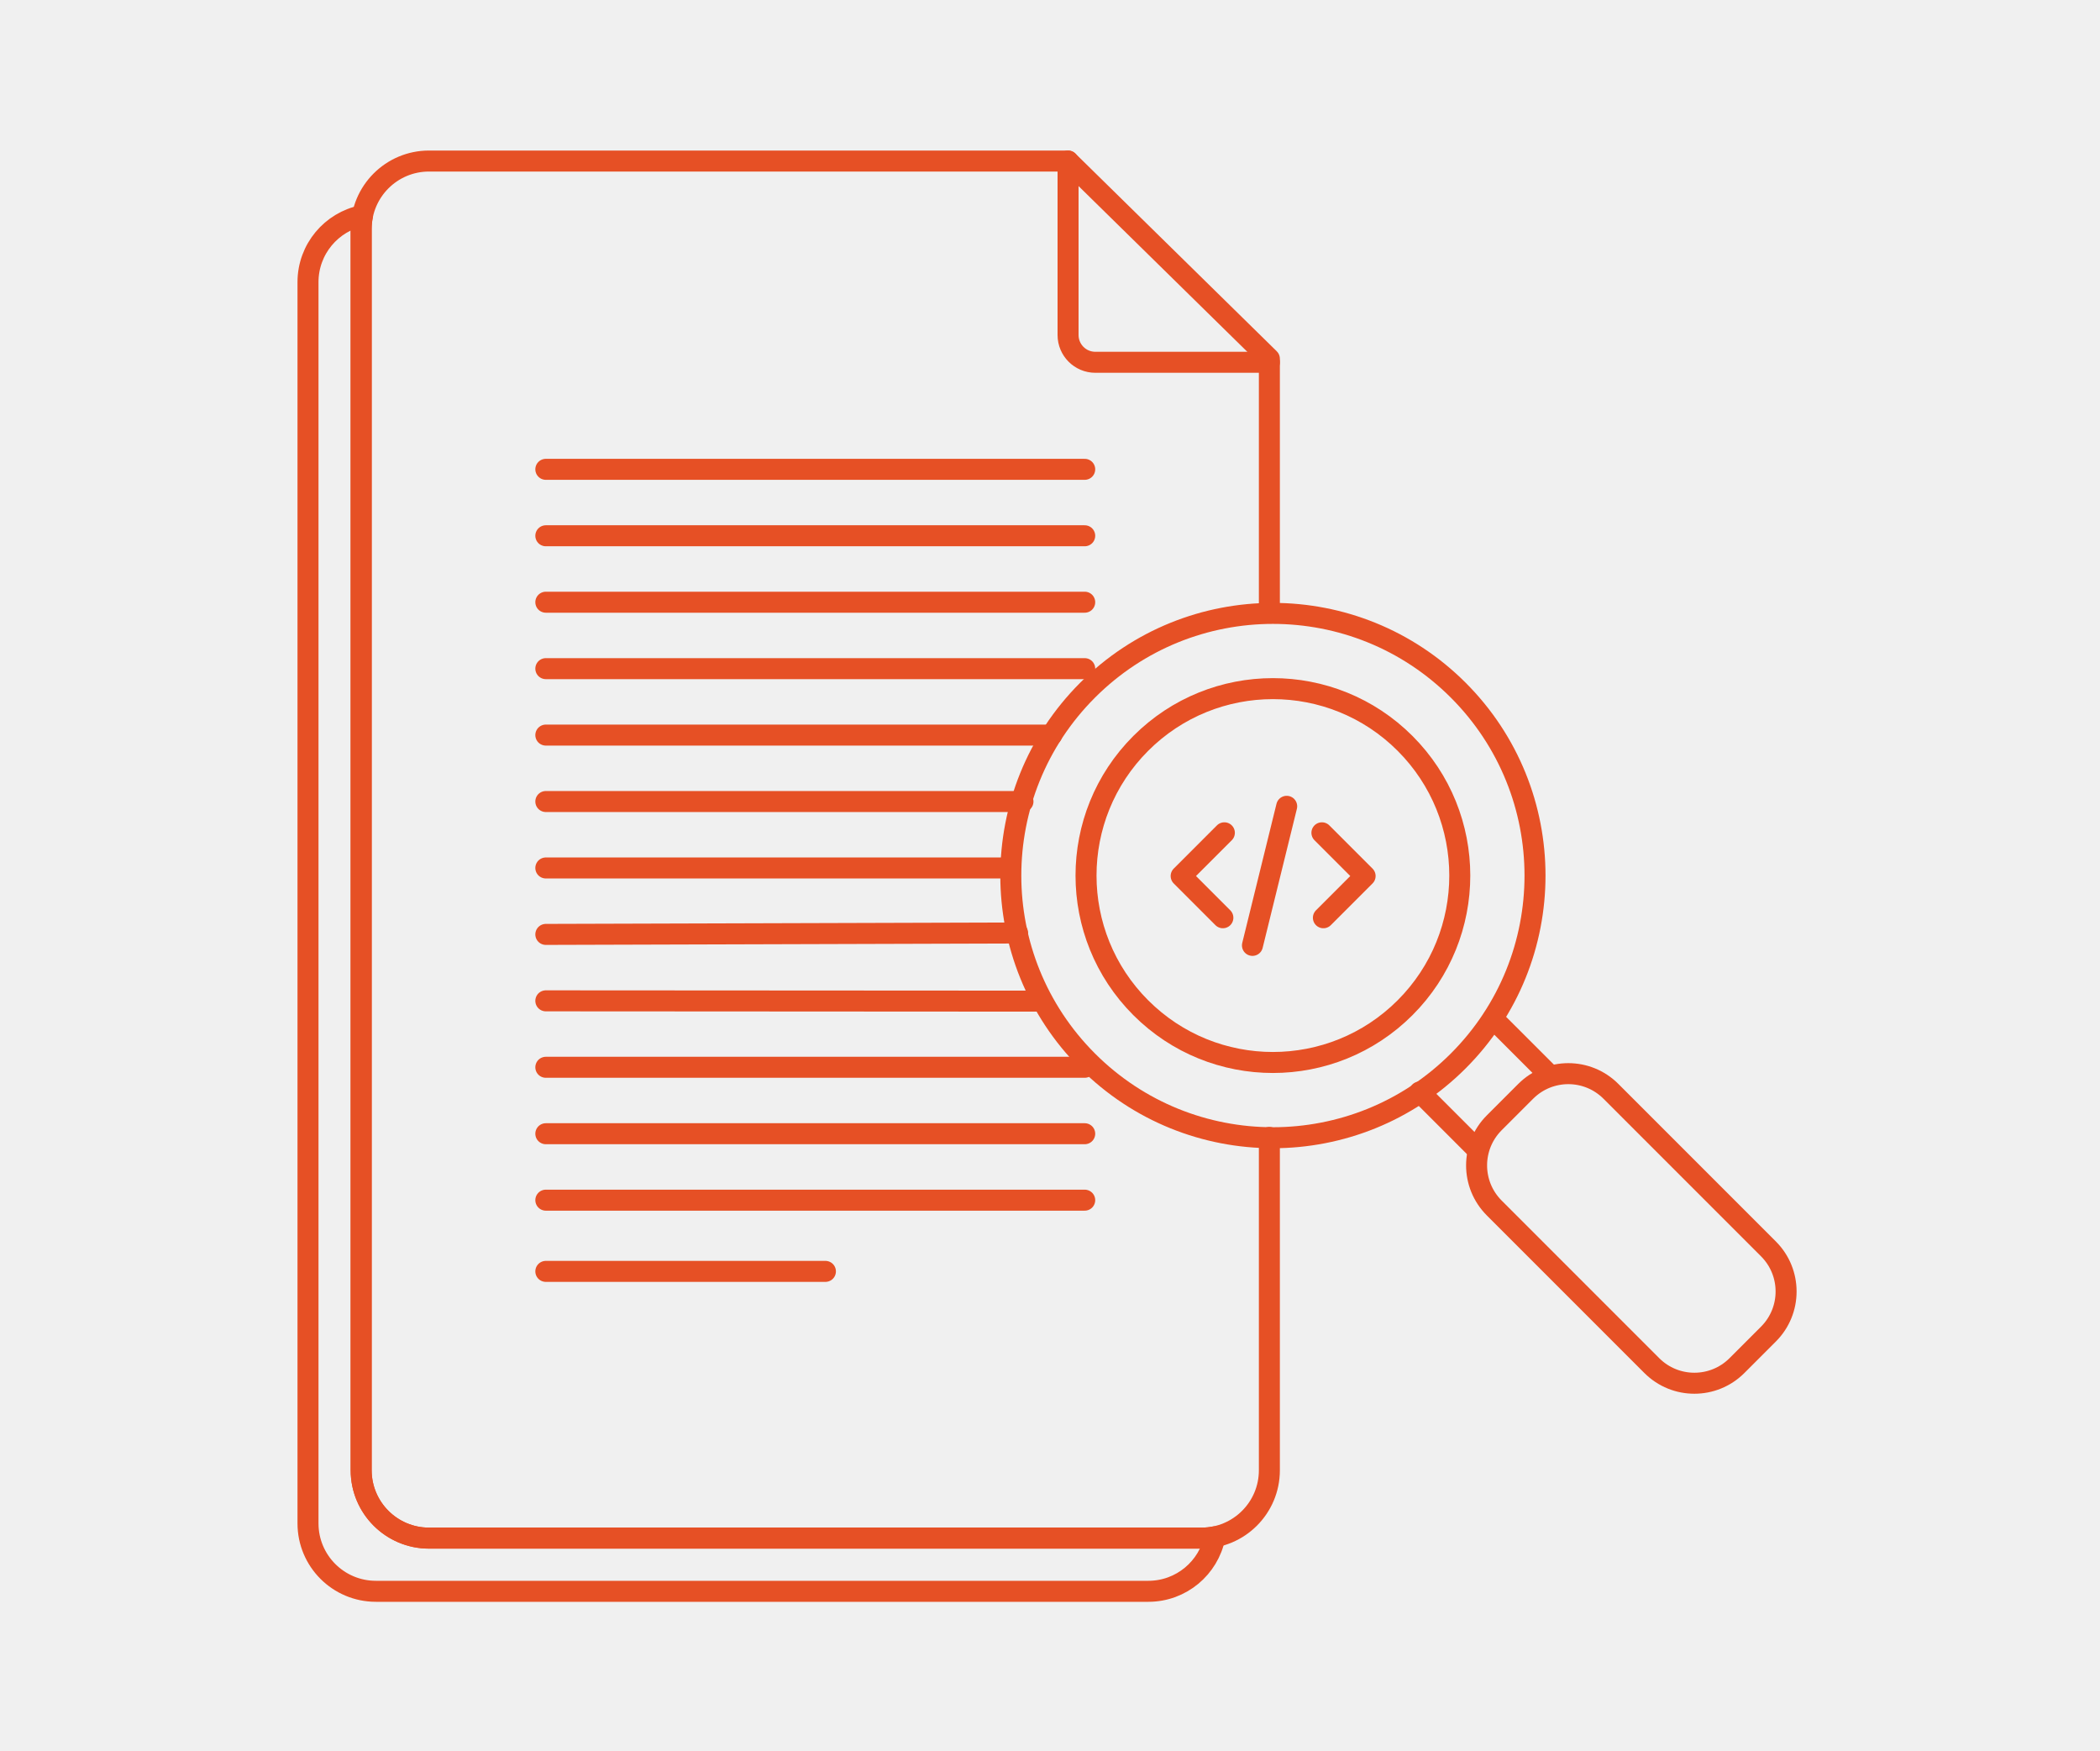
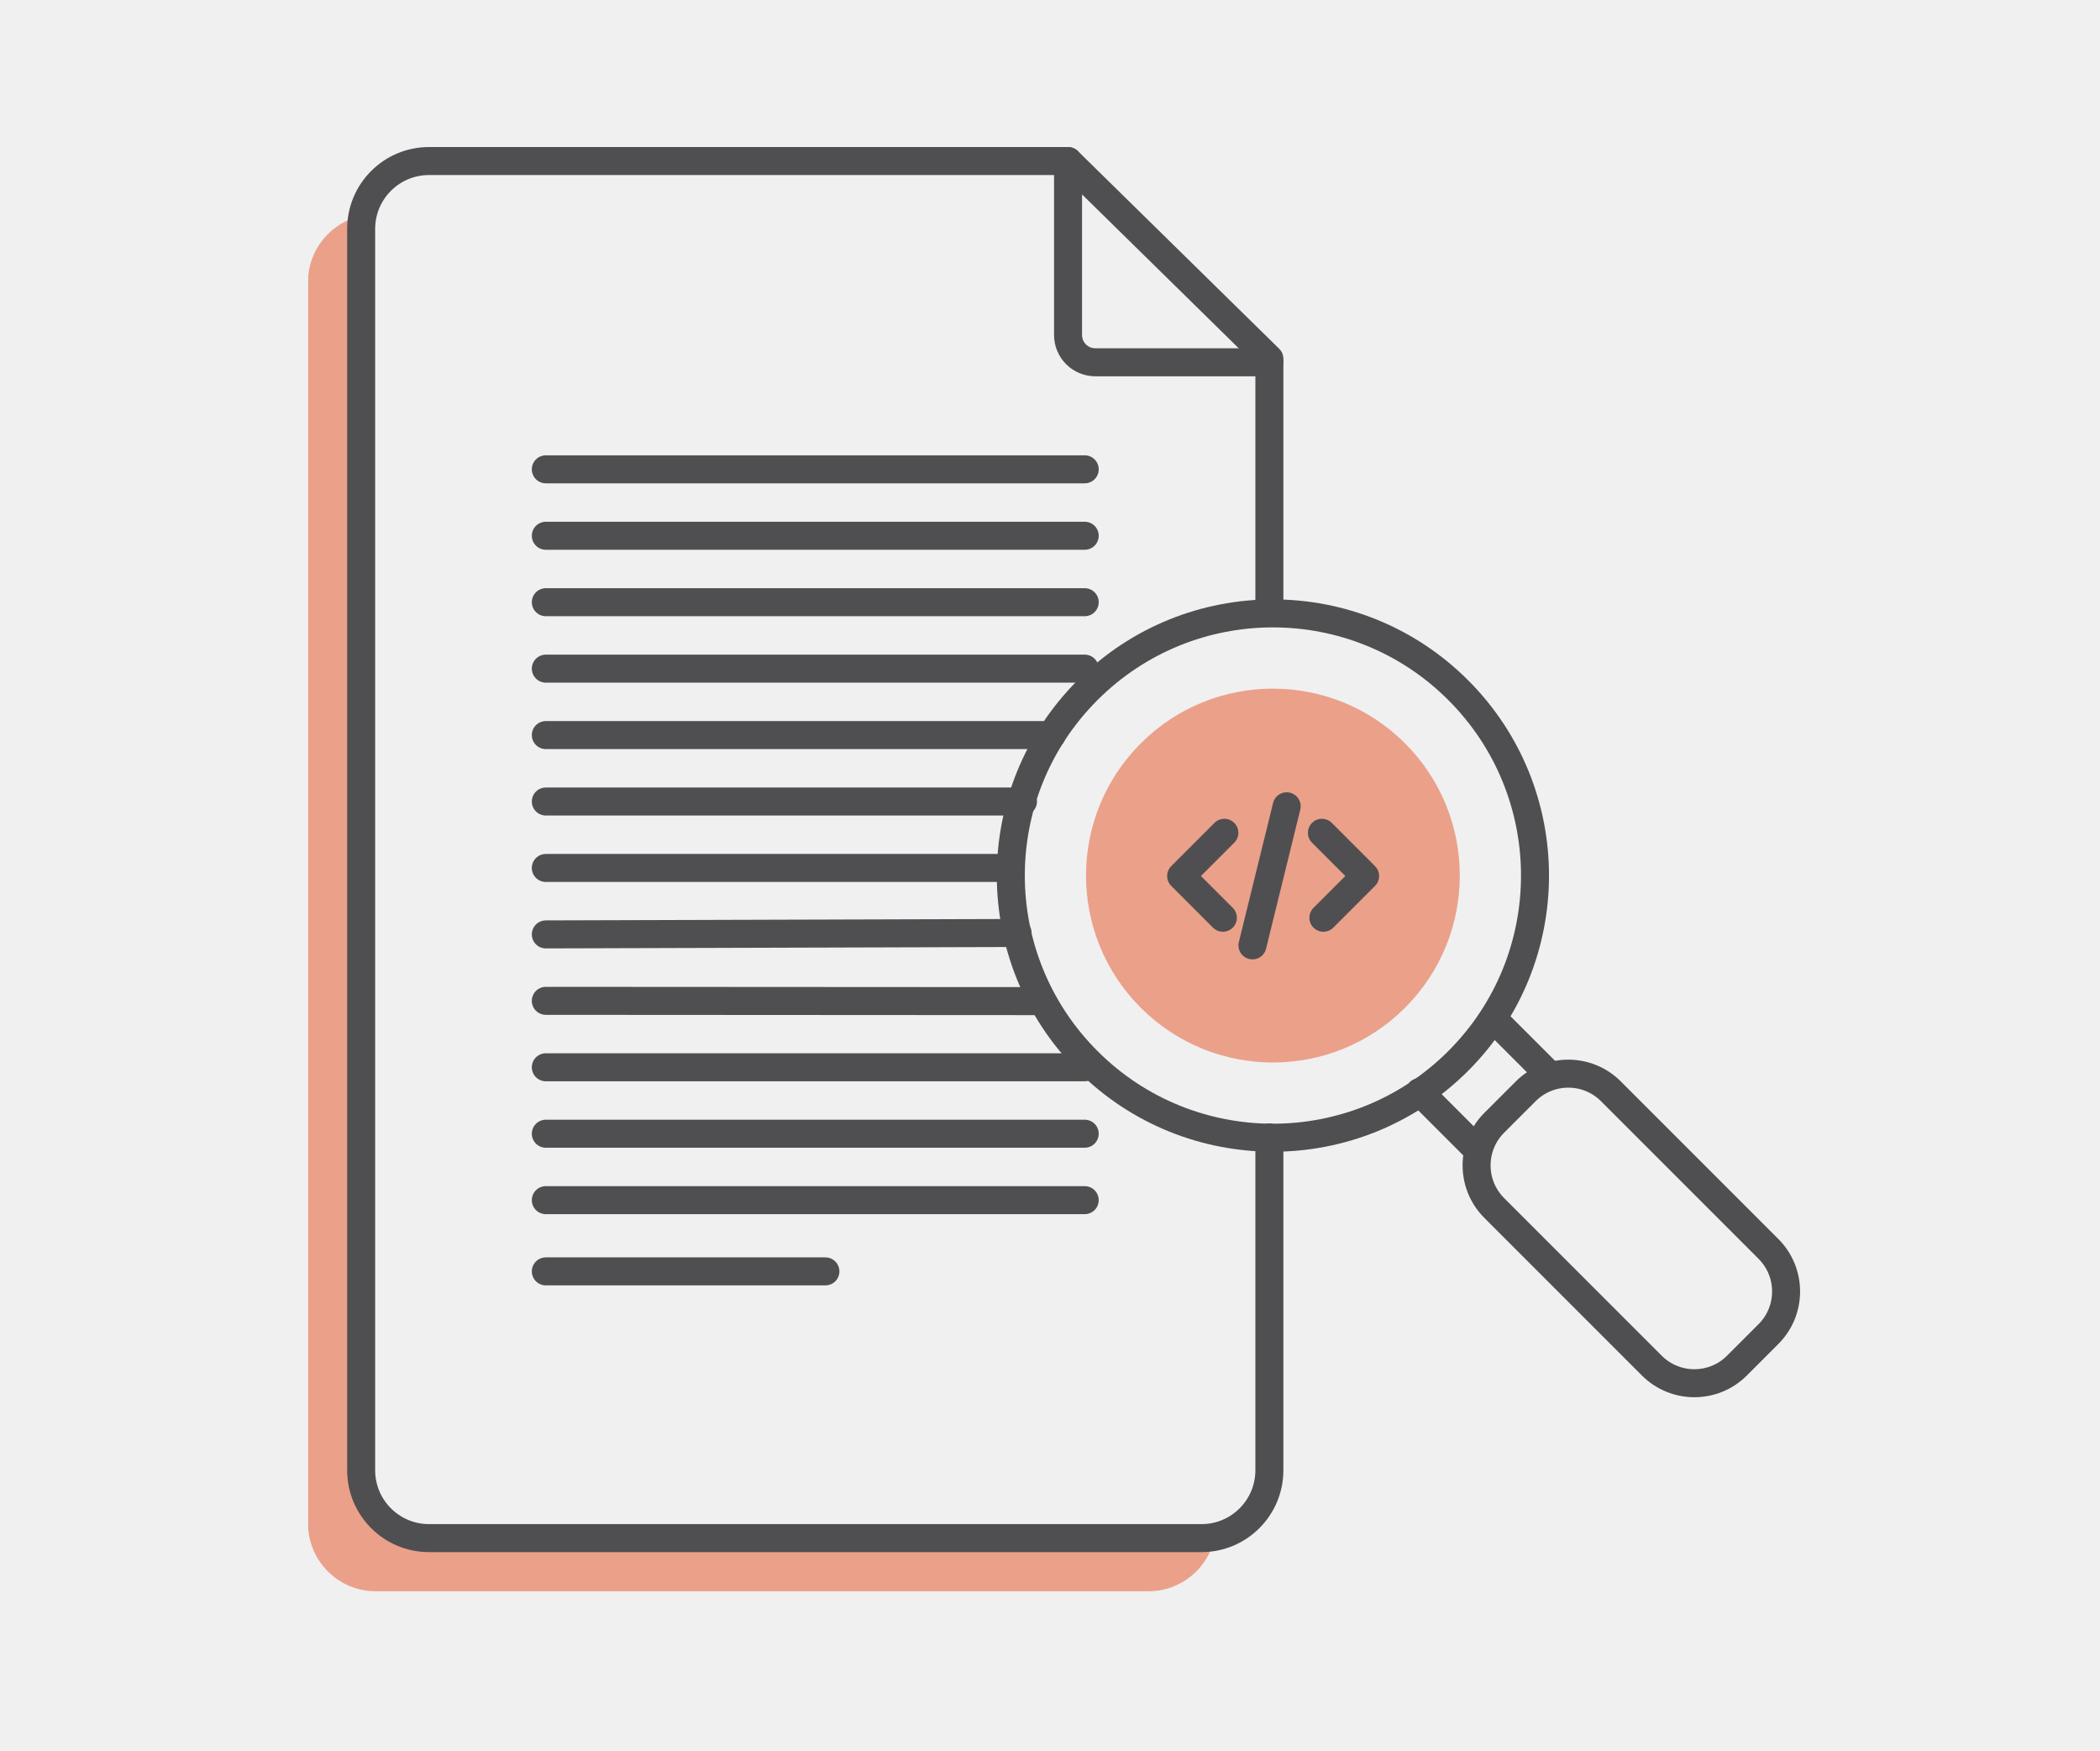
- <svg xmlns="http://www.w3.org/2000/svg" width="300px" height="250px" viewBox="0 0 300 250" version="1.1">
-   <g id="Illustrations-/-Documentation" stroke="none" stroke-width="1" fill="none" fill-rule="evenodd" stroke-linecap="round" stroke-linejoin="round">
-     <g id="Group-49" transform="translate(44, 23)" stroke="#E65025" stroke-width="3">
-       <path d="M137.339,139.448 L137.339,186.982 C137.339,192.337 132.999,196.677 127.646,196.677 L17.288,196.677 C11.935,196.677 7.595,192.337 7.595,186.982 L7.595,9.694 C7.595,4.34 11.935,0 17.288,0 L108.579,0 L137.339,28.238 L137.339,64.149" id="Stroke-1" />
-       <path d="M108.58,0 L108.58,24.847 C108.58,26.999 110.324,28.743 112.475,28.743 L137.34,28.743" id="Stroke-3" />
-       <path d="M127.646,196.677 L17.289,196.677 C11.935,196.677 7.595,192.337 7.595,186.983 L7.595,9.694 C7.595,9.04 7.662,8.403 7.785,7.785 C3.346,8.672 0,12.589 0,17.289 L0,194.577 C0,199.931 4.34,204.272 9.695,204.272 L120.051,204.272 C124.751,204.272 128.667,200.926 129.555,196.487 C128.937,196.61 128.299,196.677 127.646,196.677 Z" id="Stroke-5" />
-       <line x1="33.975" y1="44.03" x2="110.959" y2="44.03" id="Stroke-7" />
-       <line x1="33.975" y1="53.519" x2="110.959" y2="53.519" id="Stroke-9" />
-       <line x1="33.975" y1="63.008" x2="110.959" y2="63.008" id="Stroke-11" />
-       <line x1="33.975" y1="72.497" x2="110.959" y2="72.497" id="Stroke-13" />
-       <line x1="33.975" y1="81.986" x2="106.237" y2="81.986" id="Stroke-15" />
-       <line x1="33.975" y1="91.475" x2="102.139" y2="91.475" id="Stroke-17" />
-       <line x1="33.975" y1="100.964" x2="99.833" y2="100.964" id="Stroke-19" />
-       <line x1="33.975" y1="110.453" x2="101.371" y2="110.251" id="Stroke-21" />
-       <line x1="33.975" y1="119.941" x2="104.444" y2="119.983" id="Stroke-23" />
-       <line x1="33.975" y1="129.431" x2="110.959" y2="129.431" id="Stroke-25" />
-       <line x1="33.975" y1="138.92" x2="110.959" y2="138.92" id="Stroke-27" />
-       <line x1="33.975" y1="148.409" x2="110.959" y2="148.409" id="Stroke-29" />
-       <line x1="33.975" y1="158.58" x2="73.917" y2="158.58" id="Stroke-31" />
-       <line x1="166.99" y1="141.14" x2="158.81" y2="132.96" id="Stroke-33" />
-       <path d="M164.32,75.573 C178.943,90.196 178.943,113.904 164.32,128.526 C149.698,143.148 125.991,143.148 111.368,128.526 C96.746,113.904 96.746,90.196 111.368,75.573 C125.991,60.951 149.698,60.951 164.32,75.573 Z" id="Stroke-35" />
-       <path d="M156.721,83.171 C167.147,93.597 167.147,110.501 156.721,120.926 C146.295,131.352 129.392,131.352 118.966,120.926 C108.54,110.501 108.54,93.597 118.966,83.171 C129.392,72.745 146.295,72.745 156.721,83.171 Z" id="Stroke-37" />
-       <line x1="139.813" y1="92.158" x2="134.922" y2="112.021" id="Stroke-39" />
-       <polyline id="Stroke-41" points="130.909 95.942 124.736 102.114 130.696 108.074" />
-       <polyline id="Stroke-43" points="144.844 95.942 151.016 102.114 145.056 108.074" />
-       <line x1="169.292" y1="122.478" x2="177.472" y2="130.657" id="Stroke-45" />
-       <path d="M208.637,167.534 L204.136,172.035 C200.777,175.394 195.33,175.394 191.972,172.035 L169.461,149.525 C166.102,146.166 166.102,140.721 169.461,137.361 L173.962,132.86 C177.322,129.501 182.768,129.501 186.126,132.86 L208.637,155.37 C211.995,158.729 211.995,164.176 208.637,167.534 Z" id="Stroke-47" />
+ <svg xmlns="http://www.w3.org/2000/svg" xmlns:xlink="http://www.w3.org/1999/xlink" width="300px" height="250px" viewBox="0 0 300 250" version="1.1">
+   <defs>
+     <polygon id="path-1" points="0 0 129.554 0 129.554 196.487 0 196.487" />
+   </defs>
+   <g id="Illustrations-/-Documentation-2" stroke="none" stroke-width="1" fill="none" fill-rule="evenodd">
+     <g id="Group-3" transform="translate(44, 30.7838)">
+       <mask id="mask-2" fill="white">
+         <use xlink:href="#path-1" />
+       </mask>
+       <g id="Clip-2" />
+       <path d="M127.645,188.892 L17.289,188.892 C11.935,188.892 7.594,184.552 7.594,179.199 L7.594,1.91 C7.594,1.256 7.662,0.618 7.785,0 C3.345,0.887 -0,4.804 -0,9.504 L-0,186.792 C-0,192.147 4.34,196.487 9.694,196.487 L120.051,196.487 C124.75,196.487 128.667,193.141 129.554,188.702 C128.937,188.826 128.299,188.892 127.645,188.892" id="Fill-1" class="-fillPrimary" fill-opacity="0.5" fill="#E65025" mask="url(#mask-2)" />
    </g>
+     <path d="M181.339,162.447 L181.339,209.982 C181.339,215.336 176.999,219.676 171.645,219.676 L61.288,219.676 C55.935,219.676 51.594,215.336 51.594,209.982 L51.594,32.693 C51.594,27.34 55.935,23 61.288,23 L152.578,23 L181.339,51.237 L181.339,87.148" id="Stroke-4" stroke="#4F4F51" stroke-width="4" stroke-linecap="round" stroke-linejoin="round" />
+     <path d="M152.578,23 L152.578,47.847 C152.578,49.998 154.322,51.742 156.475,51.742 L181.339,51.742" id="Stroke-6" stroke="#4F4F51" stroke-width="4" stroke-linecap="round" stroke-linejoin="round" />
+     <line x1="77.974" y1="67.029" x2="154.959" y2="67.029" id="Stroke-8" stroke="#4F4F51" stroke-width="4" stroke-linecap="round" stroke-linejoin="round" />
+     <line x1="77.974" y1="76.518" x2="154.959" y2="76.518" id="Stroke-10" stroke="#4F4F51" stroke-width="4" stroke-linecap="round" stroke-linejoin="round" />
+     <line x1="77.974" y1="86.007" x2="154.959" y2="86.007" id="Stroke-12" stroke="#4F4F51" stroke-width="4" stroke-linecap="round" stroke-linejoin="round" />
+     <line x1="77.974" y1="95.496" x2="154.959" y2="95.496" id="Stroke-14" stroke="#4F4F51" stroke-width="4" stroke-linecap="round" stroke-linejoin="round" />
+     <line x1="77.974" y1="104.985" x2="150.236" y2="104.985" id="Stroke-16" stroke="#4F4F51" stroke-width="4" stroke-linecap="round" stroke-linejoin="round" />
+     <line x1="77.974" y1="114.474" x2="146.138" y2="114.474" id="Stroke-18" stroke="#4F4F51" stroke-width="4" stroke-linecap="round" stroke-linejoin="round" />
+     <line x1="77.974" y1="123.963" x2="143.833" y2="123.963" id="Stroke-20" stroke="#4F4F51" stroke-width="4" stroke-linecap="round" stroke-linejoin="round" />
+     <line x1="77.974" y1="133.452" x2="145.37" y2="133.25" id="Stroke-22" stroke="#4F4F51" stroke-width="4" stroke-linecap="round" stroke-linejoin="round" />
+     <line x1="77.974" y1="142.941" x2="148.444" y2="142.982" id="Stroke-24" stroke="#4F4F51" stroke-width="4" stroke-linecap="round" stroke-linejoin="round" />
+     <line x1="77.974" y1="152.431" x2="154.959" y2="152.431" id="Stroke-26" stroke="#4F4F51" stroke-width="4" stroke-linecap="round" stroke-linejoin="round" />
+     <line x1="77.974" y1="161.919" x2="154.959" y2="161.919" id="Stroke-28" stroke="#4F4F51" stroke-width="4" stroke-linecap="round" stroke-linejoin="round" />
+     <line x1="77.974" y1="171.408" x2="154.959" y2="171.408" id="Stroke-30" stroke="#4F4F51" stroke-width="4" stroke-linecap="round" stroke-linejoin="round" />
+     <line x1="77.974" y1="181.579" x2="117.916" y2="181.579" id="Stroke-32" stroke="#4F4F51" stroke-width="4" stroke-linecap="round" stroke-linejoin="round" />
+     <line x1="210.989" y1="164.139" x2="202.81" y2="155.96" id="Stroke-34" stroke="#4F4F51" stroke-width="4" stroke-linecap="round" stroke-linejoin="round" />
+     <path d="M208.32,98.572 C222.942,113.194 222.942,136.902 208.32,151.524 C193.698,166.146 169.99,166.146 155.368,151.524 C140.746,136.902 140.746,113.194 155.368,98.572 C169.99,83.95 193.698,83.95 208.32,98.572 Z" id="Stroke-36" stroke="#4F4F51" stroke-width="4" stroke-linecap="round" stroke-linejoin="round" />
+     <path d="M200.721,106.171 C211.147,116.597 211.147,133.5 200.721,143.926 C190.295,154.352 173.392,154.352 162.966,143.926 C152.54,133.5 152.54,116.597 162.966,106.171 C173.392,95.745 190.295,95.745 200.721,106.171" id="Fill-38" class="-fillPrimary" fill-opacity="0.5" fill="#E65025" />
+     <line x1="183.813" y1="115.157" x2="178.922" y2="135.019" id="Stroke-40" stroke="#4F4F51" stroke-width="4" stroke-linecap="round" stroke-linejoin="round" />
+     <polyline id="Stroke-42" stroke="#4F4F51" stroke-width="4" stroke-linecap="round" stroke-linejoin="round" points="174.908 118.942 168.736 125.114 174.695 131.073" />
+     <polyline id="Stroke-44" stroke="#4F4F51" stroke-width="4" stroke-linecap="round" stroke-linejoin="round" points="188.843 118.942 195.015 125.114 189.056 131.073" />
+     <line x1="213.292" y1="145.476" x2="221.472" y2="153.656" id="Stroke-46" stroke="#4F4F51" stroke-width="4" stroke-linecap="round" stroke-linejoin="round" />
+     <path d="M252.636,190.534 L248.135,195.035 C244.777,198.393 239.33,198.393 235.971,195.035 L213.461,172.524 C210.102,169.166 210.102,163.72 213.461,160.36 L217.962,155.859 C221.322,152.5 226.767,152.5 230.126,155.859 L252.636,178.37 C255.995,181.728 255.995,187.175 252.636,190.534 Z" id="Stroke-48" stroke="#4F4F51" stroke-width="4" stroke-linecap="round" stroke-linejoin="round" />
  </g>
</svg>
